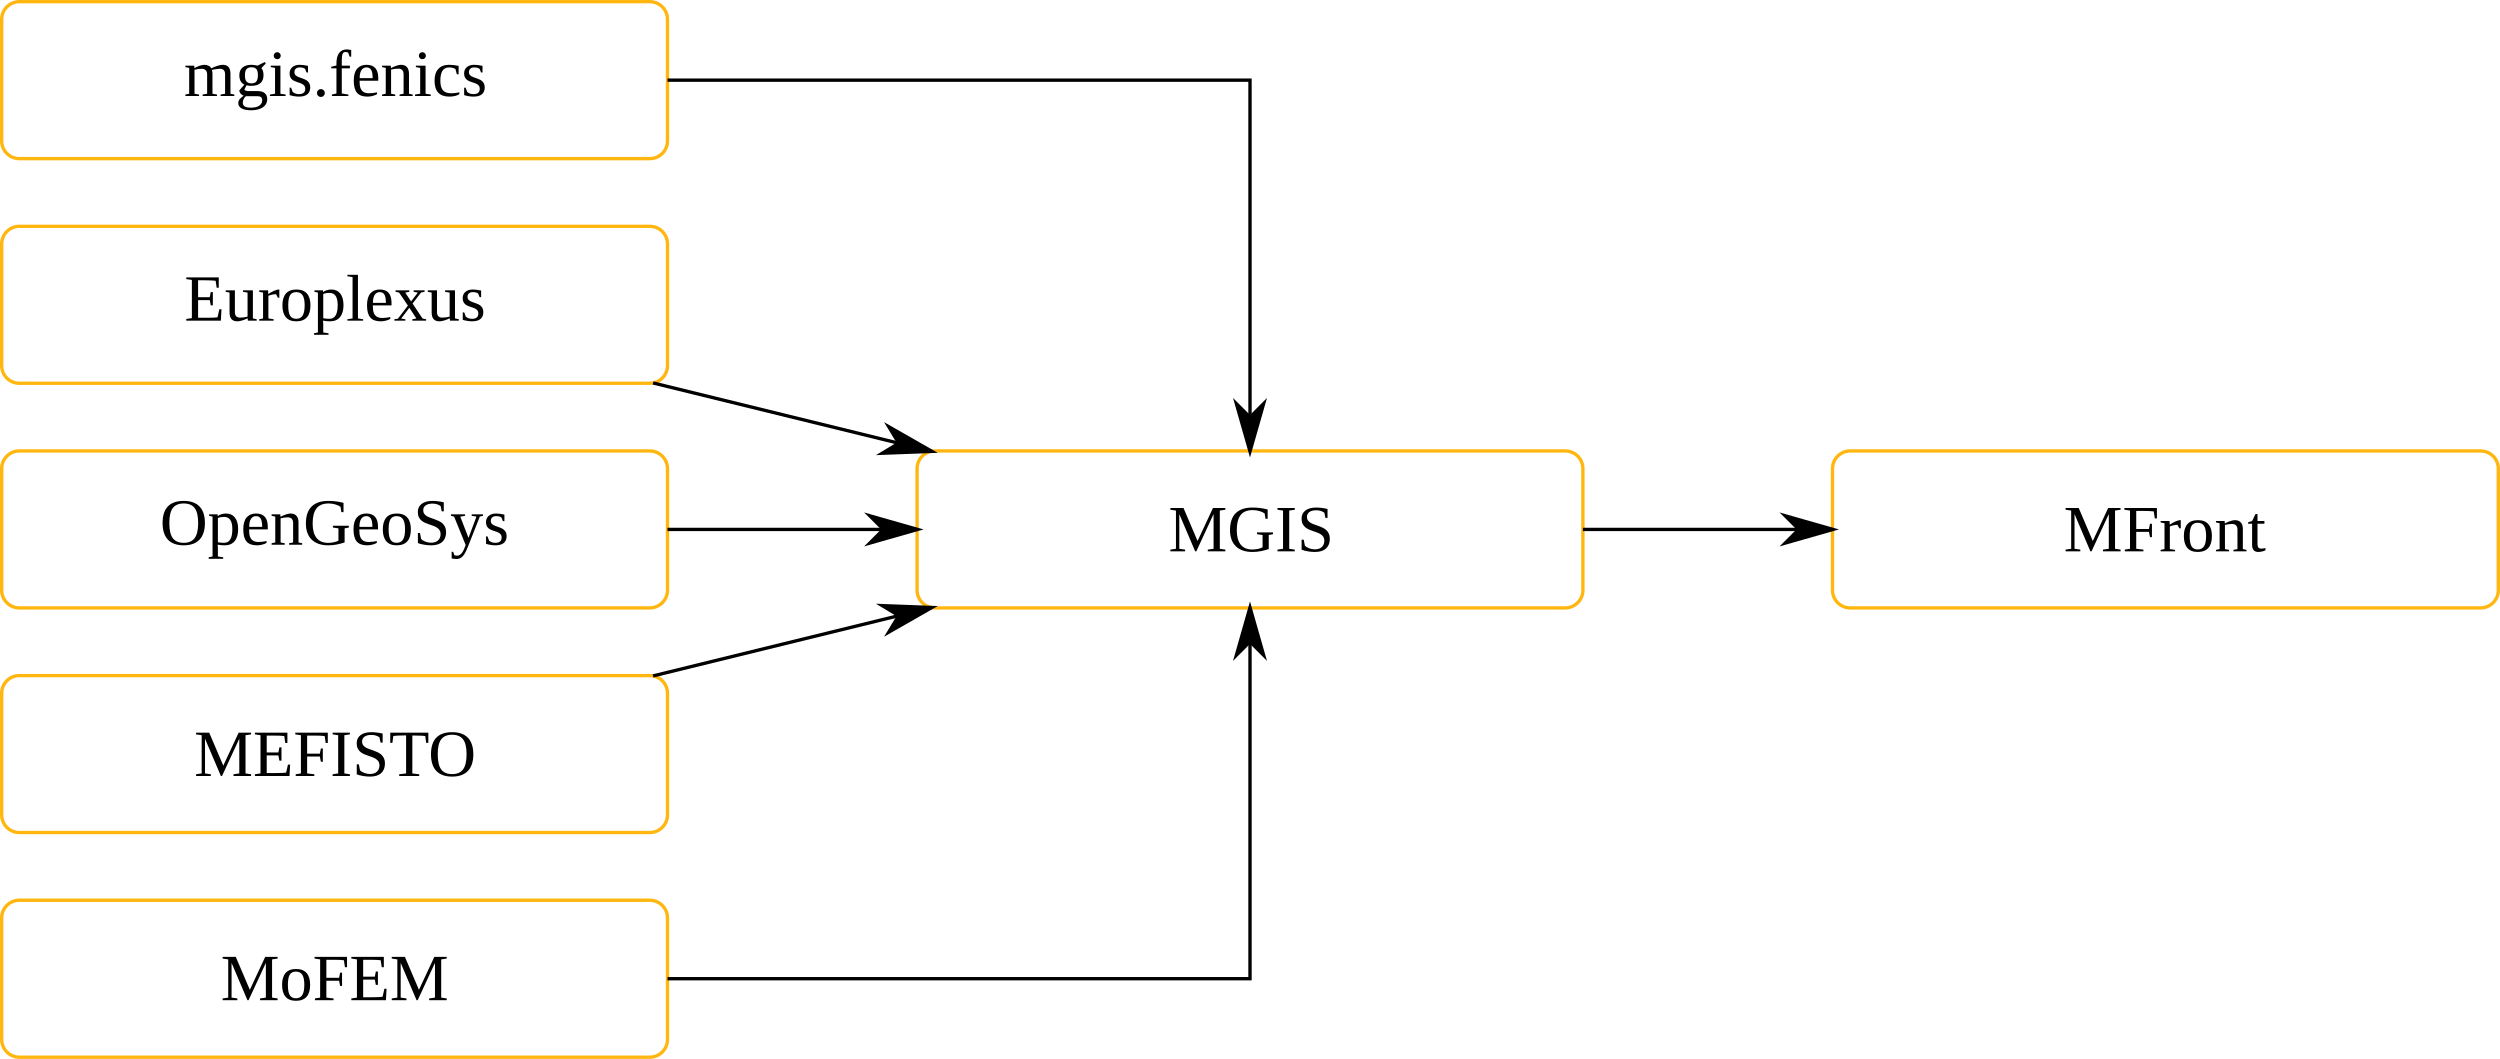
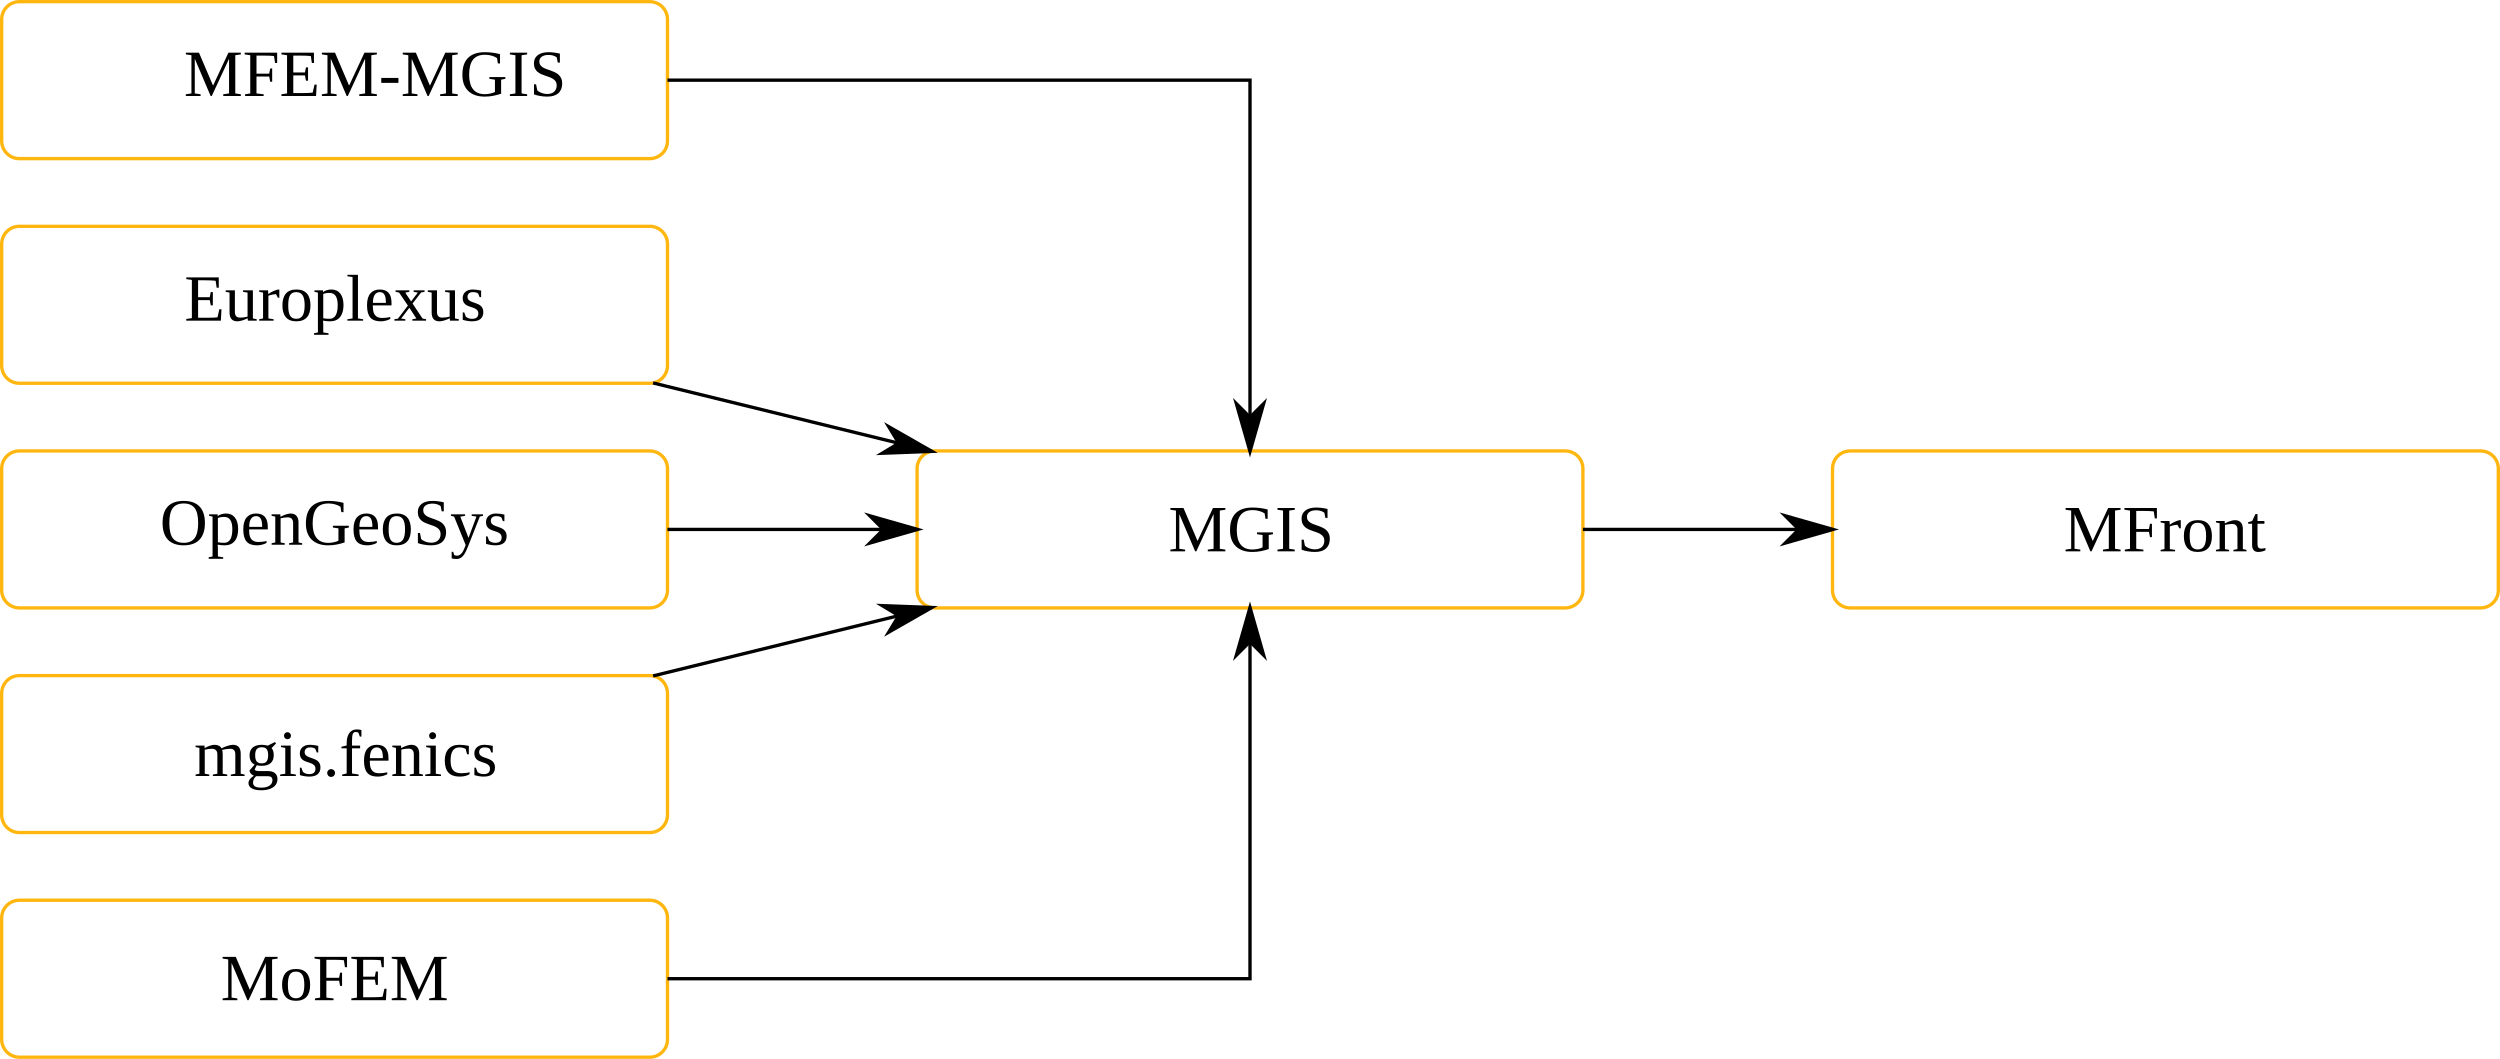
<svg xmlns="http://www.w3.org/2000/svg" width="746.509mm" height="316.18mm" viewBox="0 0 746.509 316.18" version="1.1" id="svg8">
  <defs id="defs2">
    <marker style="overflow:visible" id="marker5263" refX="0" refY="0" orient="auto">
      <path transform="matrix(-0.8,0,0,-0.8,-10,0)" style="fill:#000000;fill-opacity:1;fill-rule:evenodd;stroke:#000000;stroke-width:1pt;stroke-opacity:1" d="M 0,0 5,-5 -12.5,0 5,5 Z" id="path5261" />
    </marker>
    <marker orient="auto" refY="0" refX="0" id="marker5203" style="overflow:visible">
      <path id="path5201" d="M 0,0 5,-5 -12.5,0 5,5 Z" style="fill:#000000;fill-opacity:1;fill-rule:evenodd;stroke:#000000;stroke-width:1pt;stroke-opacity:1" transform="matrix(-0.8,0,0,-0.8,-10,0)" />
    </marker>
    <marker style="overflow:visible" id="marker5157" refX="0" refY="0" orient="auto">
      <path transform="matrix(-0.8,0,0,-0.8,-10,0)" style="fill:#000000;fill-opacity:1;fill-rule:evenodd;stroke:#000000;stroke-width:1pt;stroke-opacity:1" d="M 0,0 5,-5 -12.5,0 5,5 Z" id="path5155" />
    </marker>
    <marker orient="auto" refY="0" refX="0" id="marker5117" style="overflow:visible">
      <path id="path5115" d="M 0,0 5,-5 -12.5,0 5,5 Z" style="fill:#000000;fill-opacity:1;fill-rule:evenodd;stroke:#000000;stroke-width:1pt;stroke-opacity:1" transform="matrix(-0.8,0,0,-0.8,-10,0)" />
    </marker>
    <marker style="overflow:visible" id="marker5083" refX="0" refY="0" orient="auto">
      <path transform="matrix(-0.8,0,0,-0.8,-10,0)" style="fill:#000000;fill-opacity:1;fill-rule:evenodd;stroke:#000000;stroke-width:1pt;stroke-opacity:1" d="M 0,0 5,-5 -12.5,0 5,5 Z" id="path5081" />
    </marker>
    <marker orient="auto" refY="0" refX="0" id="Arrow1Lend" style="overflow:visible">
      <path id="path4796" d="M 0,0 5,-5 -12.5,0 5,5 Z" style="fill:#000000;fill-opacity:1;fill-rule:evenodd;stroke:#000000;stroke-width:1pt;stroke-opacity:1" transform="matrix(-0.8,0,0,-0.8,-10,0)" />
    </marker>
  </defs>
  <g id="layer1" transform="translate(216.4647,-51.97527)">
    <g id="g4654" transform="translate(-112.9447,-1.775357)">
      <text id="text4487" y="218.381" x="245.392" style="font-style:normal;font-variant:normal;font-weight:normal;font-stretch:normal;font-size:19.756px;line-height:125%;font-family:'Times New Roman';-inkscape-font-specification:'Times New Roman, ';text-align:start;letter-spacing:0px;word-spacing:0px;text-anchor:start;fill:#000000;fill-opacity:1;stroke:none;stroke-width:0.265px;stroke-linecap:butt;stroke-linejoin:miter;stroke-opacity:1" xml:space="preserve">
        <tspan style="stroke-width:0.265px" y="218.381" x="245.392" id="tspan4485">MGIS</tspan>
      </text>
      <rect ry="5.292" y="188.406" x="170.327" height="46.869" width="198.815" id="rect4529" style="opacity:0.938;fill:none;fill-opacity:1;stroke:#ffb100;stroke-width:1;stroke-miterlimit:4;stroke-dasharray:none;stroke-dashoffset:0;stroke-opacity:1;paint-order:fill markers stroke" />
    </g>
    <g id="g4604" transform="translate(-56.83669,113.5948)">
      <text id="text4491" y="34.139" x="-104.571" style="font-style:normal;font-variant:normal;font-weight:normal;font-stretch:normal;font-size:19.756px;line-height:125%;font-family:'Times New Roman';-inkscape-font-specification:'Times New Roman, ';text-align:start;letter-spacing:0px;word-spacing:0px;text-anchor:start;fill:#000000;fill-opacity:1;stroke:none;stroke-width:0.265px;stroke-linecap:butt;stroke-linejoin:miter;stroke-opacity:1" xml:space="preserve">
        <tspan style="stroke-width:0.265px" y="34.139" x="-104.571" id="tspan4489">Europlexus</tspan>
      </text>
      <rect ry="5.292" y="5.958" x="-159.128" height="46.869" width="198.815" id="rect4529-3" style="opacity:0.938;fill:none;fill-opacity:1;stroke:#ffb100;stroke-width:1;stroke-miterlimit:4;stroke-dasharray:none;stroke-dashoffset:0;stroke-opacity:1;paint-order:fill markers stroke" />
    </g>
    <g id="g4594" transform="translate(-51.54501,-75.94735)">
      <text id="text4499" y="156.584" x="-109.992" style="font-style:normal;font-variant:normal;font-weight:normal;font-stretch:normal;font-size:19.756px;line-height:125%;font-family:'Times New Roman';-inkscape-font-specification:'Times New Roman, ';text-align:start;letter-spacing:0px;word-spacing:0px;text-anchor:start;fill:#000000;fill-opacity:1;stroke:none;stroke-width:0.265px;stroke-linecap:butt;stroke-linejoin:miter;stroke-opacity:1" xml:space="preserve">
-         <tspan style="stroke-width:0.265px" y="156.584" x="-109.992" id="tspan4497">mgis.fenics</tspan>
+         <tspan style="stroke-width:0.265px" y="156.584" x="-109.992" id="tspan4497">MFEM-MGIS</tspan>
      </text>
      <rect ry="5.292" y="128.423" x="-164.42" height="46.869" width="198.815" id="rect4529-7" style="opacity:0.938;fill:none;fill-opacity:1;stroke:#ffb100;stroke-width:1;stroke-miterlimit:4;stroke-dasharray:none;stroke-dashoffset:0;stroke-opacity:1;paint-order:fill markers stroke" />
    </g>
    <g id="g4589" transform="translate(-57.59264,17.3869)">
      <text id="text4503" y="197.236" x="-111.136" style="font-style:normal;font-variant:normal;font-weight:normal;font-stretch:normal;font-size:19.756px;line-height:125%;font-family:'Times New Roman';-inkscape-font-specification:'Times New Roman, ';text-align:start;letter-spacing:0px;word-spacing:0px;text-anchor:start;fill:#000000;fill-opacity:1;stroke:none;stroke-width:0.265px;stroke-linecap:butt;stroke-linejoin:miter;stroke-opacity:1" xml:space="preserve">
        <tspan style="stroke-width:0.265px" y="197.236" x="-111.136" id="tspan4501">OpenGeoSys</tspan>
      </text>
      <rect ry="5.292" y="169.244" x="-158.372" height="46.869" width="198.815" id="rect4529-5" style="opacity:0.938;fill:none;fill-opacity:1;stroke:#ffb100;stroke-width:1;stroke-miterlimit:4;stroke-dasharray:none;stroke-dashoffset:0;stroke-opacity:1;paint-order:fill markers stroke" />
    </g>
    <g id="g4584" transform="translate(-4.675965,-10.02931)">
      <text id="text4515" y="293.713" x="-153.804" style="font-style:normal;font-variant:normal;font-weight:normal;font-stretch:normal;font-size:19.756px;line-height:125%;font-family:'Times New Roman';-inkscape-font-specification:'Times New Roman, ';text-align:start;letter-spacing:0px;word-spacing:0px;text-anchor:start;fill:#000000;fill-opacity:1;stroke:none;stroke-width:0.265px;stroke-linecap:butt;stroke-linejoin:miter;stroke-opacity:1" xml:space="preserve">
-         <tspan style="stroke-width:0.265px" y="293.713" x="-153.804" id="tspan4513">MEFISTO</tspan>
+         <tspan style="stroke-width:0.265px" y="293.713" x="-153.804" id="tspan4513">mgis.fenics</tspan>
      </text>
      <rect ry="5.292" y="263.738" x="-211.289" height="46.869" width="198.815" id="rect4529-35" style="opacity:0.938;fill:none;fill-opacity:1;stroke:#ffb100;stroke-width:1;stroke-miterlimit:4;stroke-dasharray:none;stroke-dashoffset:0;stroke-opacity:1;paint-order:fill markers stroke" />
    </g>
    <g id="g5253">
      <text id="text4519" y="350.626" x="-150.55" style="font-style:normal;font-variant:normal;font-weight:normal;font-stretch:normal;font-size:19.756px;line-height:125%;font-family:'Times New Roman';-inkscape-font-specification:'Times New Roman, ';text-align:start;letter-spacing:0px;word-spacing:0px;text-anchor:start;fill:#000000;fill-opacity:1;stroke:none;stroke-width:0.265px;stroke-linecap:butt;stroke-linejoin:miter;stroke-opacity:1" xml:space="preserve">
        <tspan style="stroke-width:0.265px" y="350.626" x="-150.55" id="tspan4517">MoFEM</tspan>
      </text>
      <rect ry="5.292" y="320.787" x="-215.965" height="46.869" width="198.815" id="rect4529-62" style="opacity:0.938;fill:none;fill-opacity:1;stroke:#ffb100;stroke-width:1;stroke-miterlimit:4;stroke-dasharray:none;stroke-dashoffset:0;stroke-opacity:1;paint-order:fill markers stroke" />
    </g>
    <g id="g4710">
      <text id="text4487-1" y="216.606" x="399.761" style="font-style:normal;font-variant:normal;font-weight:normal;font-stretch:normal;font-size:19.756px;line-height:125%;font-family:'Times New Roman';-inkscape-font-specification:'Times New Roman, ';text-align:start;letter-spacing:0px;word-spacing:0px;text-anchor:start;fill:#000000;fill-opacity:1;stroke:none;stroke-width:0.265px;stroke-linecap:butt;stroke-linejoin:miter;stroke-opacity:1" xml:space="preserve">
        <tspan style="stroke-width:0.265px" y="216.606" x="399.761" id="tspan4485-2">MFront</tspan>
      </text>
      <rect ry="5.292" y="186.631" x="330.729" height="46.869" width="198.815" id="rect4529-70" style="opacity:0.938;fill:none;fill-opacity:1;stroke:#ffb100;stroke-width:1;stroke-miterlimit:4;stroke-dasharray:none;stroke-dashoffset:0;stroke-opacity:1;paint-order:fill markers stroke" />
    </g>
    <path style="fill:none;fill-rule:evenodd;stroke:#000000;stroke-width:1;stroke-linecap:butt;stroke-linejoin:miter;stroke-miterlimit:4;stroke-dasharray:none;stroke-opacity:1;marker-end:url(#marker5083)" d="m -21.441,166.329 83.115,20.396" id="path4777" />
    <path style="fill:none;fill-rule:evenodd;stroke:#000000;stroke-width:1;stroke-linecap:butt;stroke-linejoin:miter;stroke-miterlimit:4;stroke-dasharray:none;stroke-opacity:1;marker-end:url(#marker5117)" d="m -17.149,210.065 74.531,0" id="path4779" />
    <path style="fill:none;fill-rule:evenodd;stroke:#000000;stroke-width:1;stroke-linecap:butt;stroke-linejoin:miter;stroke-miterlimit:4;stroke-dasharray:none;stroke-opacity:1;marker-end:url(#marker5157)" d="M -21.441,253.802 61.674,233.406" id="path4781" />
    <path style="fill:none;fill-rule:evenodd;stroke:#000000;stroke-width:1;stroke-linecap:butt;stroke-linejoin:miter;stroke-miterlimit:4;stroke-dasharray:none;stroke-opacity:1;marker-end:url(#marker5263)" d="m 256.198,210.065 74.531,-1e-5" id="path4785" />
-     <path style="fill:none;fill-rule:evenodd;stroke:#000000;stroke-width:1;stroke-linecap:butt;stroke-linejoin:miter;stroke-miterlimit:4;stroke-dasharray:none;stroke-opacity:1;marker-end:url(#Arrow1Lend)" d="M -17.149,75.91 H 156.79 V 186.631" id="path4789" />
-     <path style="fill:none;fill-rule:evenodd;stroke:#000000;stroke-width:1;stroke-linecap:butt;stroke-linejoin:miter;stroke-miterlimit:4;stroke-dasharray:none;stroke-opacity:1;marker-end:url(#marker5203)" d="M -17.149,344.221 H 156.79 V 233.5" id="path4791" />
+     <path style="fill:none;fill-rule:evenodd;stroke:#000000;stroke-width:1;stroke-linecap:butt;stroke-linejoin:miter;stroke-miterlimit:4;stroke-dasharray:none;stroke-opacity:1;marker-end:url(#Arrow1Lend)" d="m -17.149,75.91 173.939,0 0,110.721" id="path4789" />
+     <path style="fill:none;fill-rule:evenodd;stroke:#000000;stroke-width:1;stroke-linecap:butt;stroke-linejoin:miter;stroke-miterlimit:4;stroke-dasharray:none;stroke-opacity:1;marker-end:url(#marker5203)" d="m -17.149,344.221 173.939,0 0,-110.721" id="path4791" />
  </g>
</svg>
